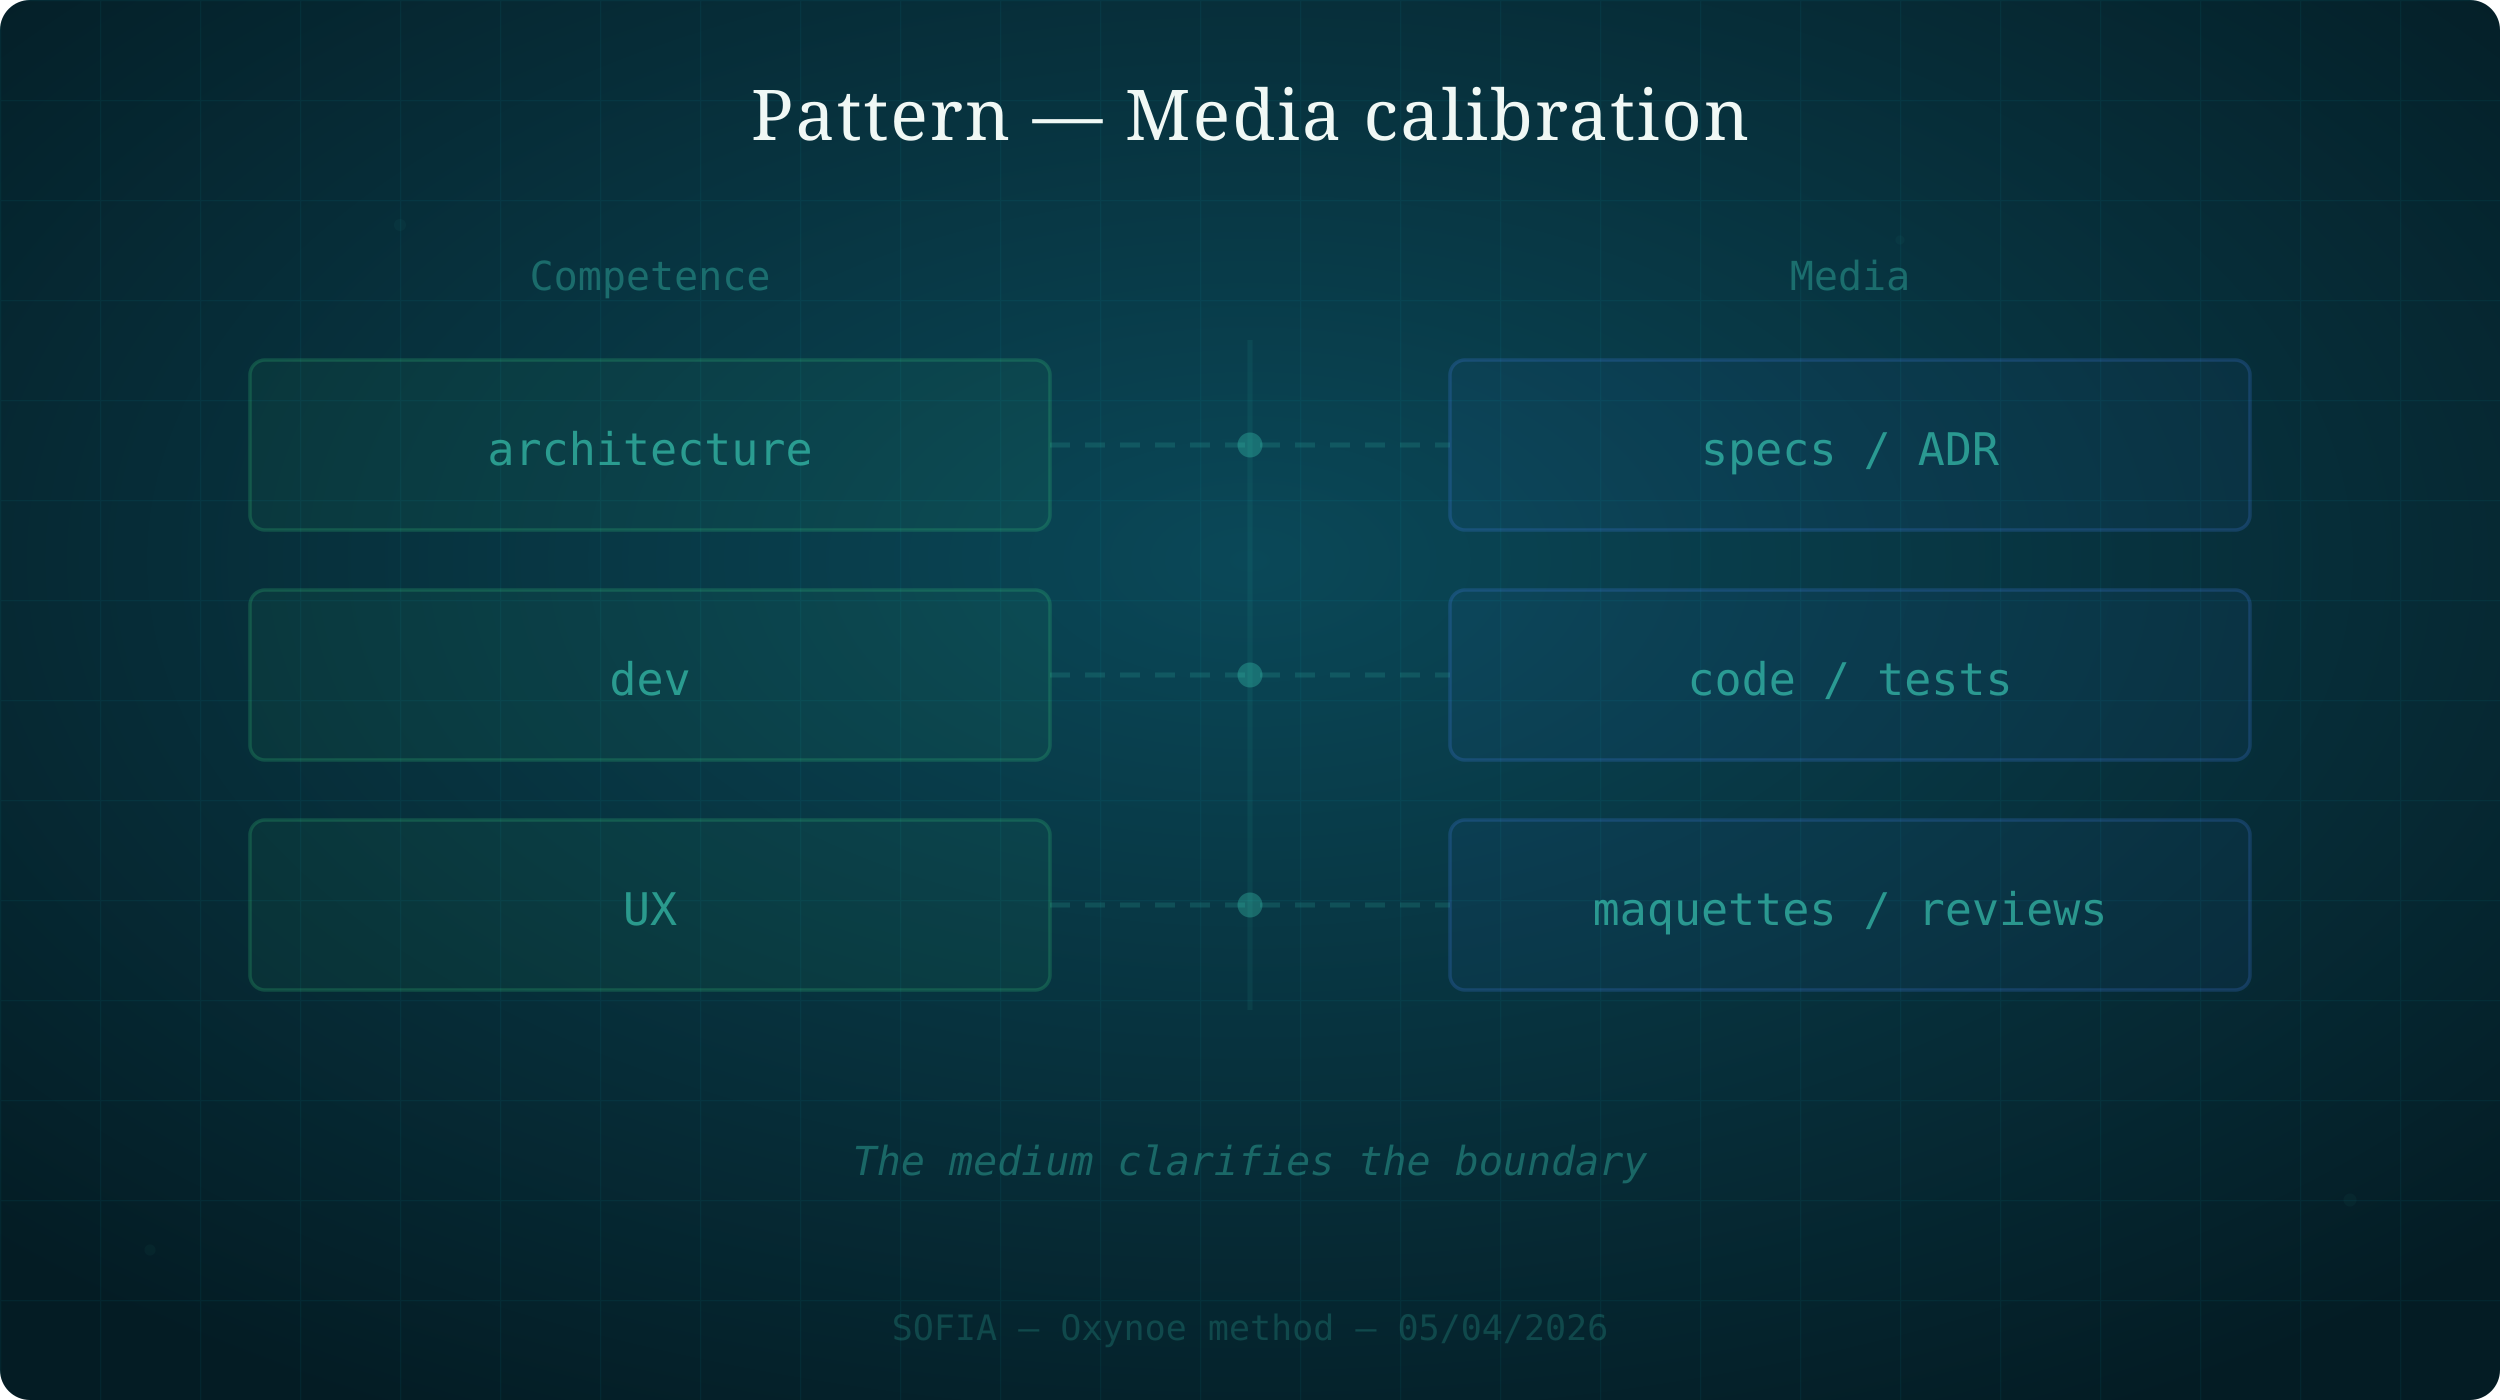
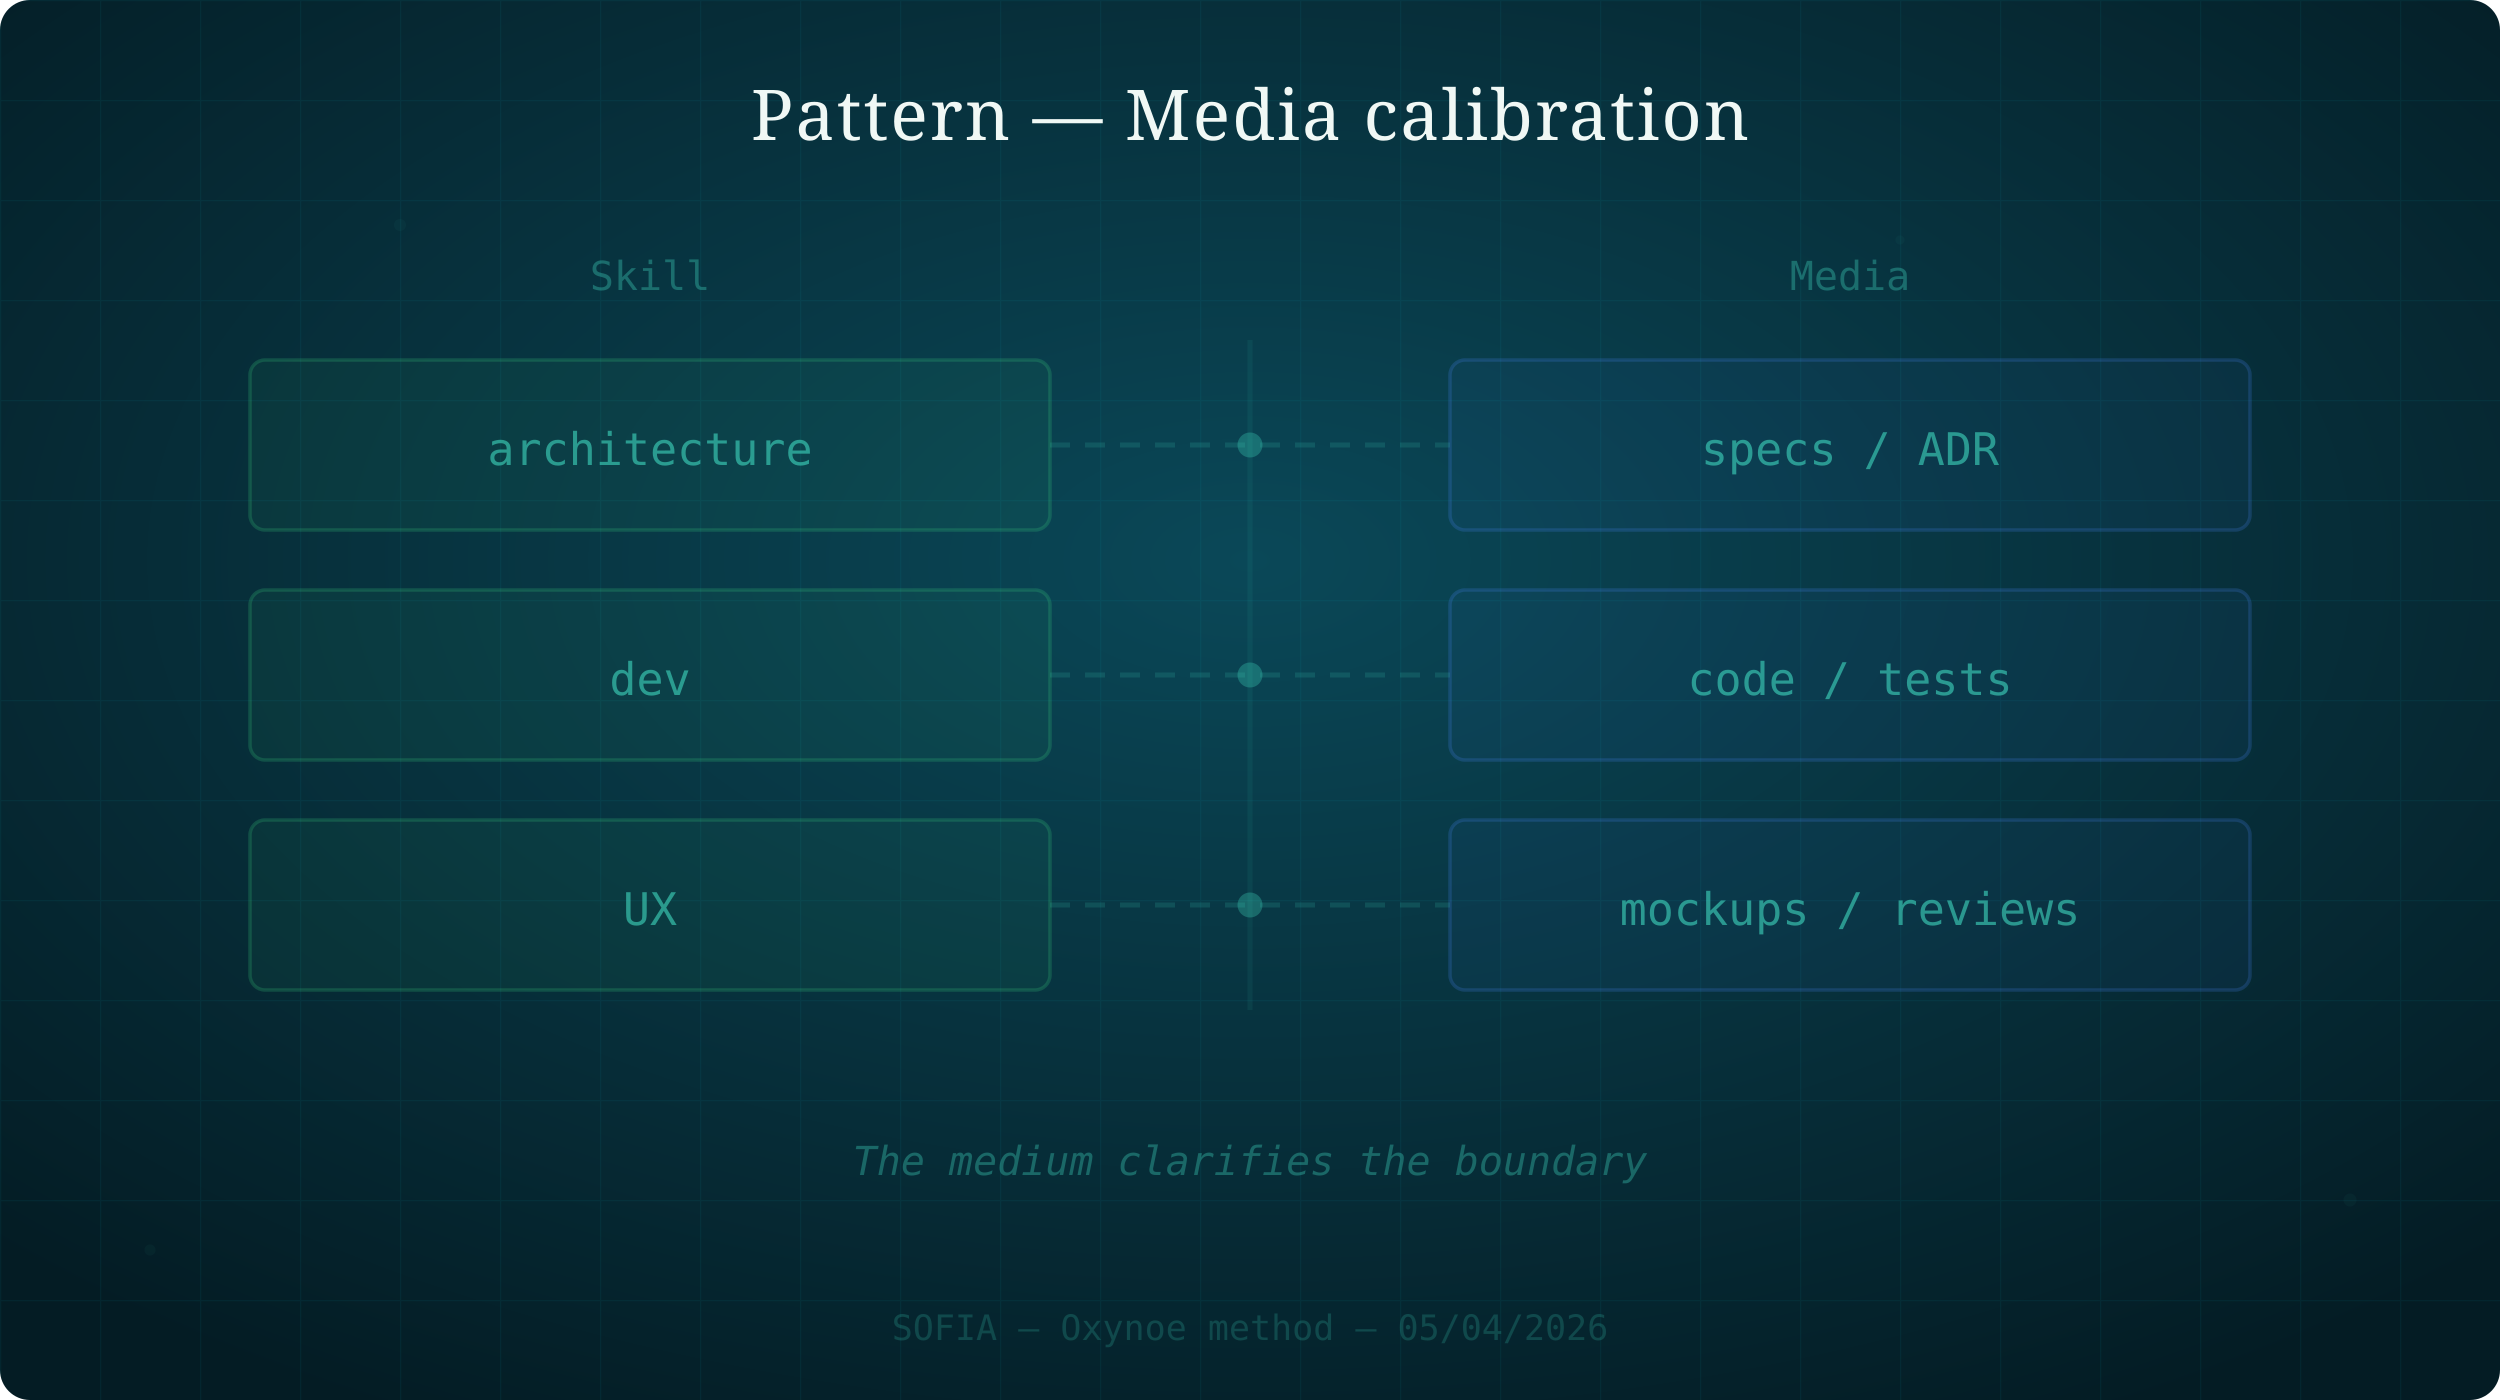
<svg xmlns="http://www.w3.org/2000/svg" viewBox="0 0 500 280" font-family="IBM Plex Mono,monospace">
  <defs>
    <radialGradient id="bg-grad" cx="50%" cy="40%" r="70%">
      <stop offset="0%" stop-color="#0a4858" />
      <stop offset="100%" stop-color="#041c24" />
    </radialGradient>
    <pattern id="grid" width="20" height="20" patternUnits="userSpaceOnUse">
      <path d="M 20 0 L 0 0 0 20" fill="none" stroke="rgba(0,200,220,0.06)" stroke-width="0.5" />
    </pattern>
  </defs>
  <rect width="500" height="280" fill="url(#bg-grad)" rx="6" />
  <rect width="500" height="280" fill="url(#grid)" rx="6" />
  <text x="250" y="28" text-anchor="middle" fill="#f0f8f5" font-family="Georgia,serif" font-size="14" font-weight="300" letter-spacing="0.03em">Pattern — Media calibration</text>
-   <text x="130" y="58" text-anchor="middle" fill="rgba(64,216,192,0.35)" font-size="8">Competence</text>
+   <text x="130" y="58" text-anchor="middle" fill="rgba(64,216,192,0.35)" font-size="8">Skill</text>
  <text x="370" y="58" text-anchor="middle" fill="rgba(64,216,192,0.35)" font-size="8">Media</text>
  <rect x="50" y="72" width="160" height="34" rx="3" fill="rgba(61,220,132,0.05)" stroke="rgba(61,220,132,0.2)" stroke-width="0.7" />
  <text x="130" y="93" text-anchor="middle" fill="rgba(64,216,192,0.6)" font-size="9">architecture</text>
  <rect x="50" y="118" width="160" height="34" rx="3" fill="rgba(61,220,132,0.05)" stroke="rgba(61,220,132,0.2)" stroke-width="0.7" />
  <text x="130" y="139" text-anchor="middle" fill="rgba(64,216,192,0.6)" font-size="9">dev</text>
  <rect x="50" y="164" width="160" height="34" rx="3" fill="rgba(61,220,132,0.05)" stroke="rgba(61,220,132,0.2)" stroke-width="0.7" />
  <text x="130" y="185" text-anchor="middle" fill="rgba(64,216,192,0.6)" font-size="9">UX</text>
  <rect x="290" y="72" width="160" height="34" rx="3" fill="rgba(79,138,255,0.05)" stroke="rgba(79,138,255,0.2)" stroke-width="0.7" />
  <text x="370" y="93" text-anchor="middle" fill="rgba(64,216,192,0.6)" font-size="9">specs / ADR</text>
  <rect x="290" y="118" width="160" height="34" rx="3" fill="rgba(79,138,255,0.05)" stroke="rgba(79,138,255,0.2)" stroke-width="0.7" />
  <text x="370" y="139" text-anchor="middle" fill="rgba(64,216,192,0.6)" font-size="9">code / tests</text>
  <rect x="290" y="164" width="160" height="34" rx="3" fill="rgba(79,138,255,0.05)" stroke="rgba(79,138,255,0.2)" stroke-width="0.7" />
-   <text x="370" y="185" text-anchor="middle" fill="rgba(64,216,192,0.6)" font-size="9">maquettes / reviews</text>
+   <text x="370" y="185" text-anchor="middle" fill="rgba(64,216,192,0.6)" font-size="9">mockups / reviews</text>
  <line x1="210" y1="89" x2="290" y2="89" stroke="rgba(64,216,192,0.15)" stroke-width="1" stroke-dasharray="4,3" />
  <line x1="210" y1="135" x2="290" y2="135" stroke="rgba(64,216,192,0.15)" stroke-width="1" stroke-dasharray="4,3" />
  <line x1="210" y1="181" x2="290" y2="181" stroke="rgba(64,216,192,0.15)" stroke-width="1" stroke-dasharray="4,3" />
  <circle cx="250" cy="89" r="2.5" fill="rgba(64,216,192,0.3)" />
  <circle cx="250" cy="135" r="2.5" fill="rgba(64,216,192,0.3)" />
  <circle cx="250" cy="181" r="2.5" fill="rgba(64,216,192,0.3)" />
  <line x1="250" y1="68" x2="250" y2="202" stroke="rgba(64,216,192,0.07)" stroke-width="1" />
  <text x="250" y="235" text-anchor="middle" fill="rgba(64,216,192,0.35)" font-size="8" font-style="italic">The medium clarifies the boundary</text>
  <circle cx="30" cy="250" r="1.1" fill="rgba(64,216,192,0.04)" />
  <circle cx="470" cy="240" r="1.3" fill="rgba(64,216,192,0.04)" />
  <circle cx="380" cy="48" r="0.9" fill="rgba(64,216,192,0.04)" />
  <circle cx="80" cy="45" r="1.2" fill="rgba(64,216,192,0.04)" />
  <text x="250" y="268" text-anchor="middle" fill="rgba(64,216,192,0.2)" font-size="7">SOFIA — Oxynoe method — 05/04/2026</text>
</svg>
